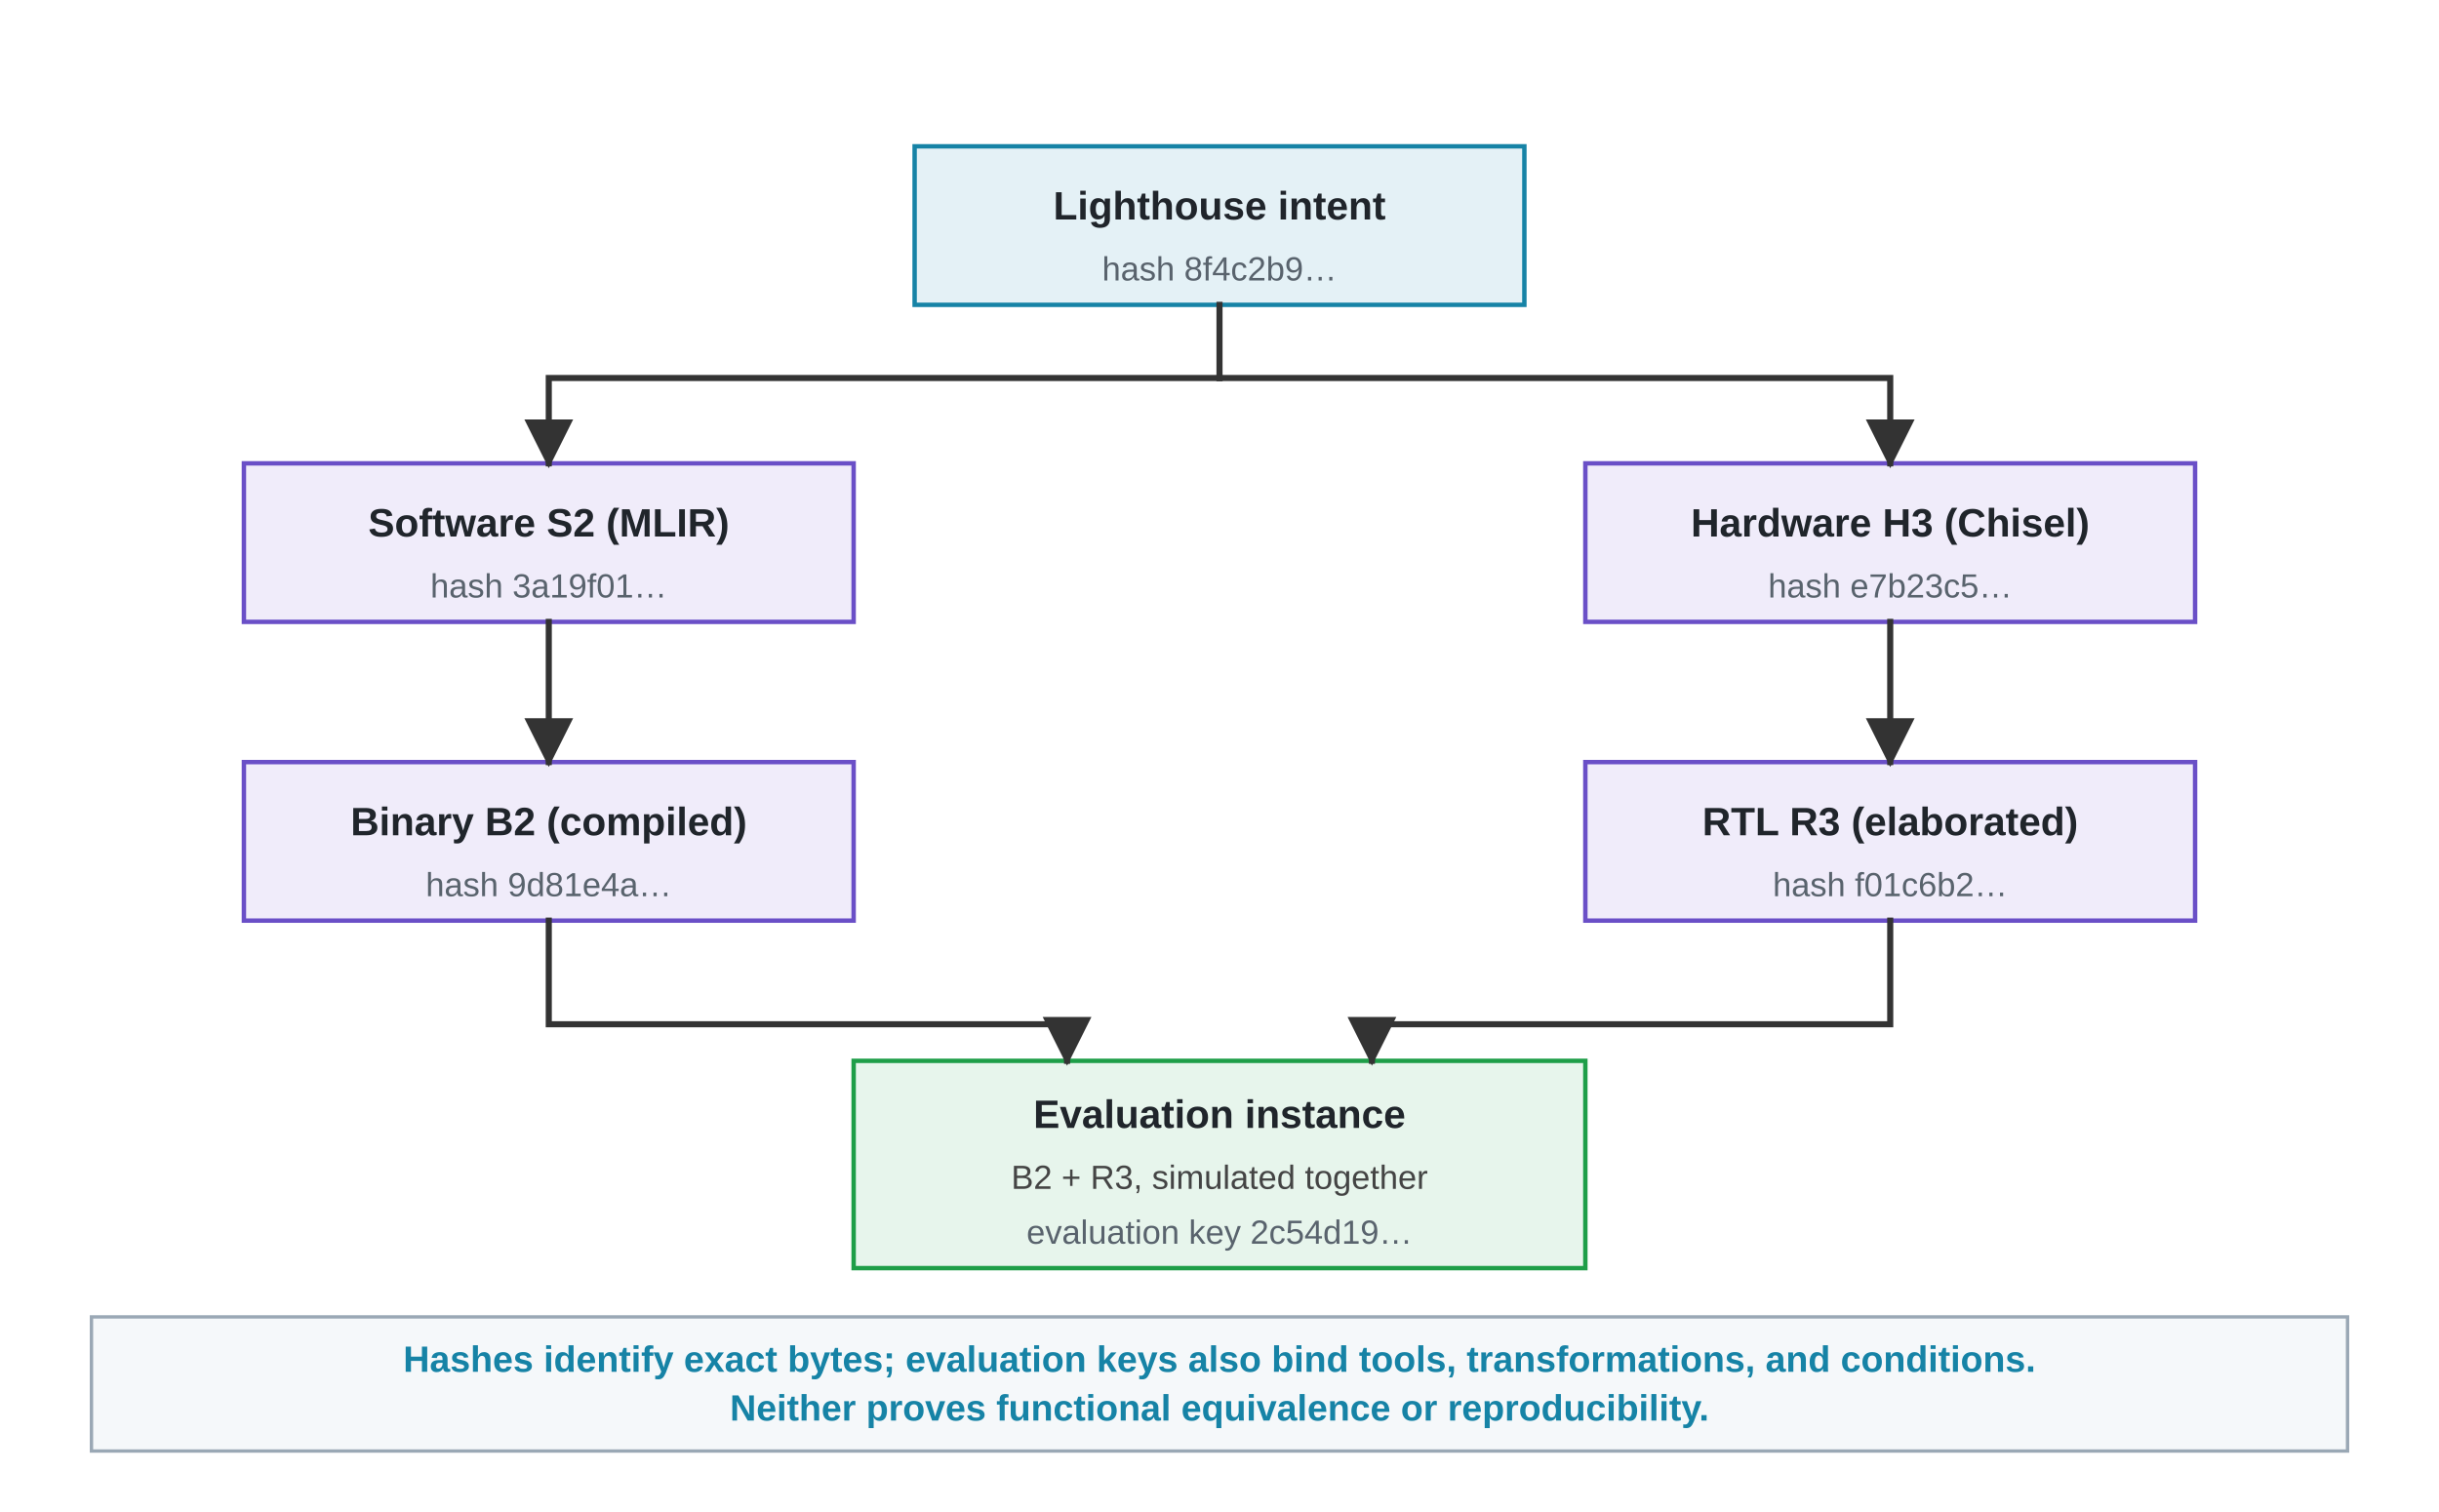
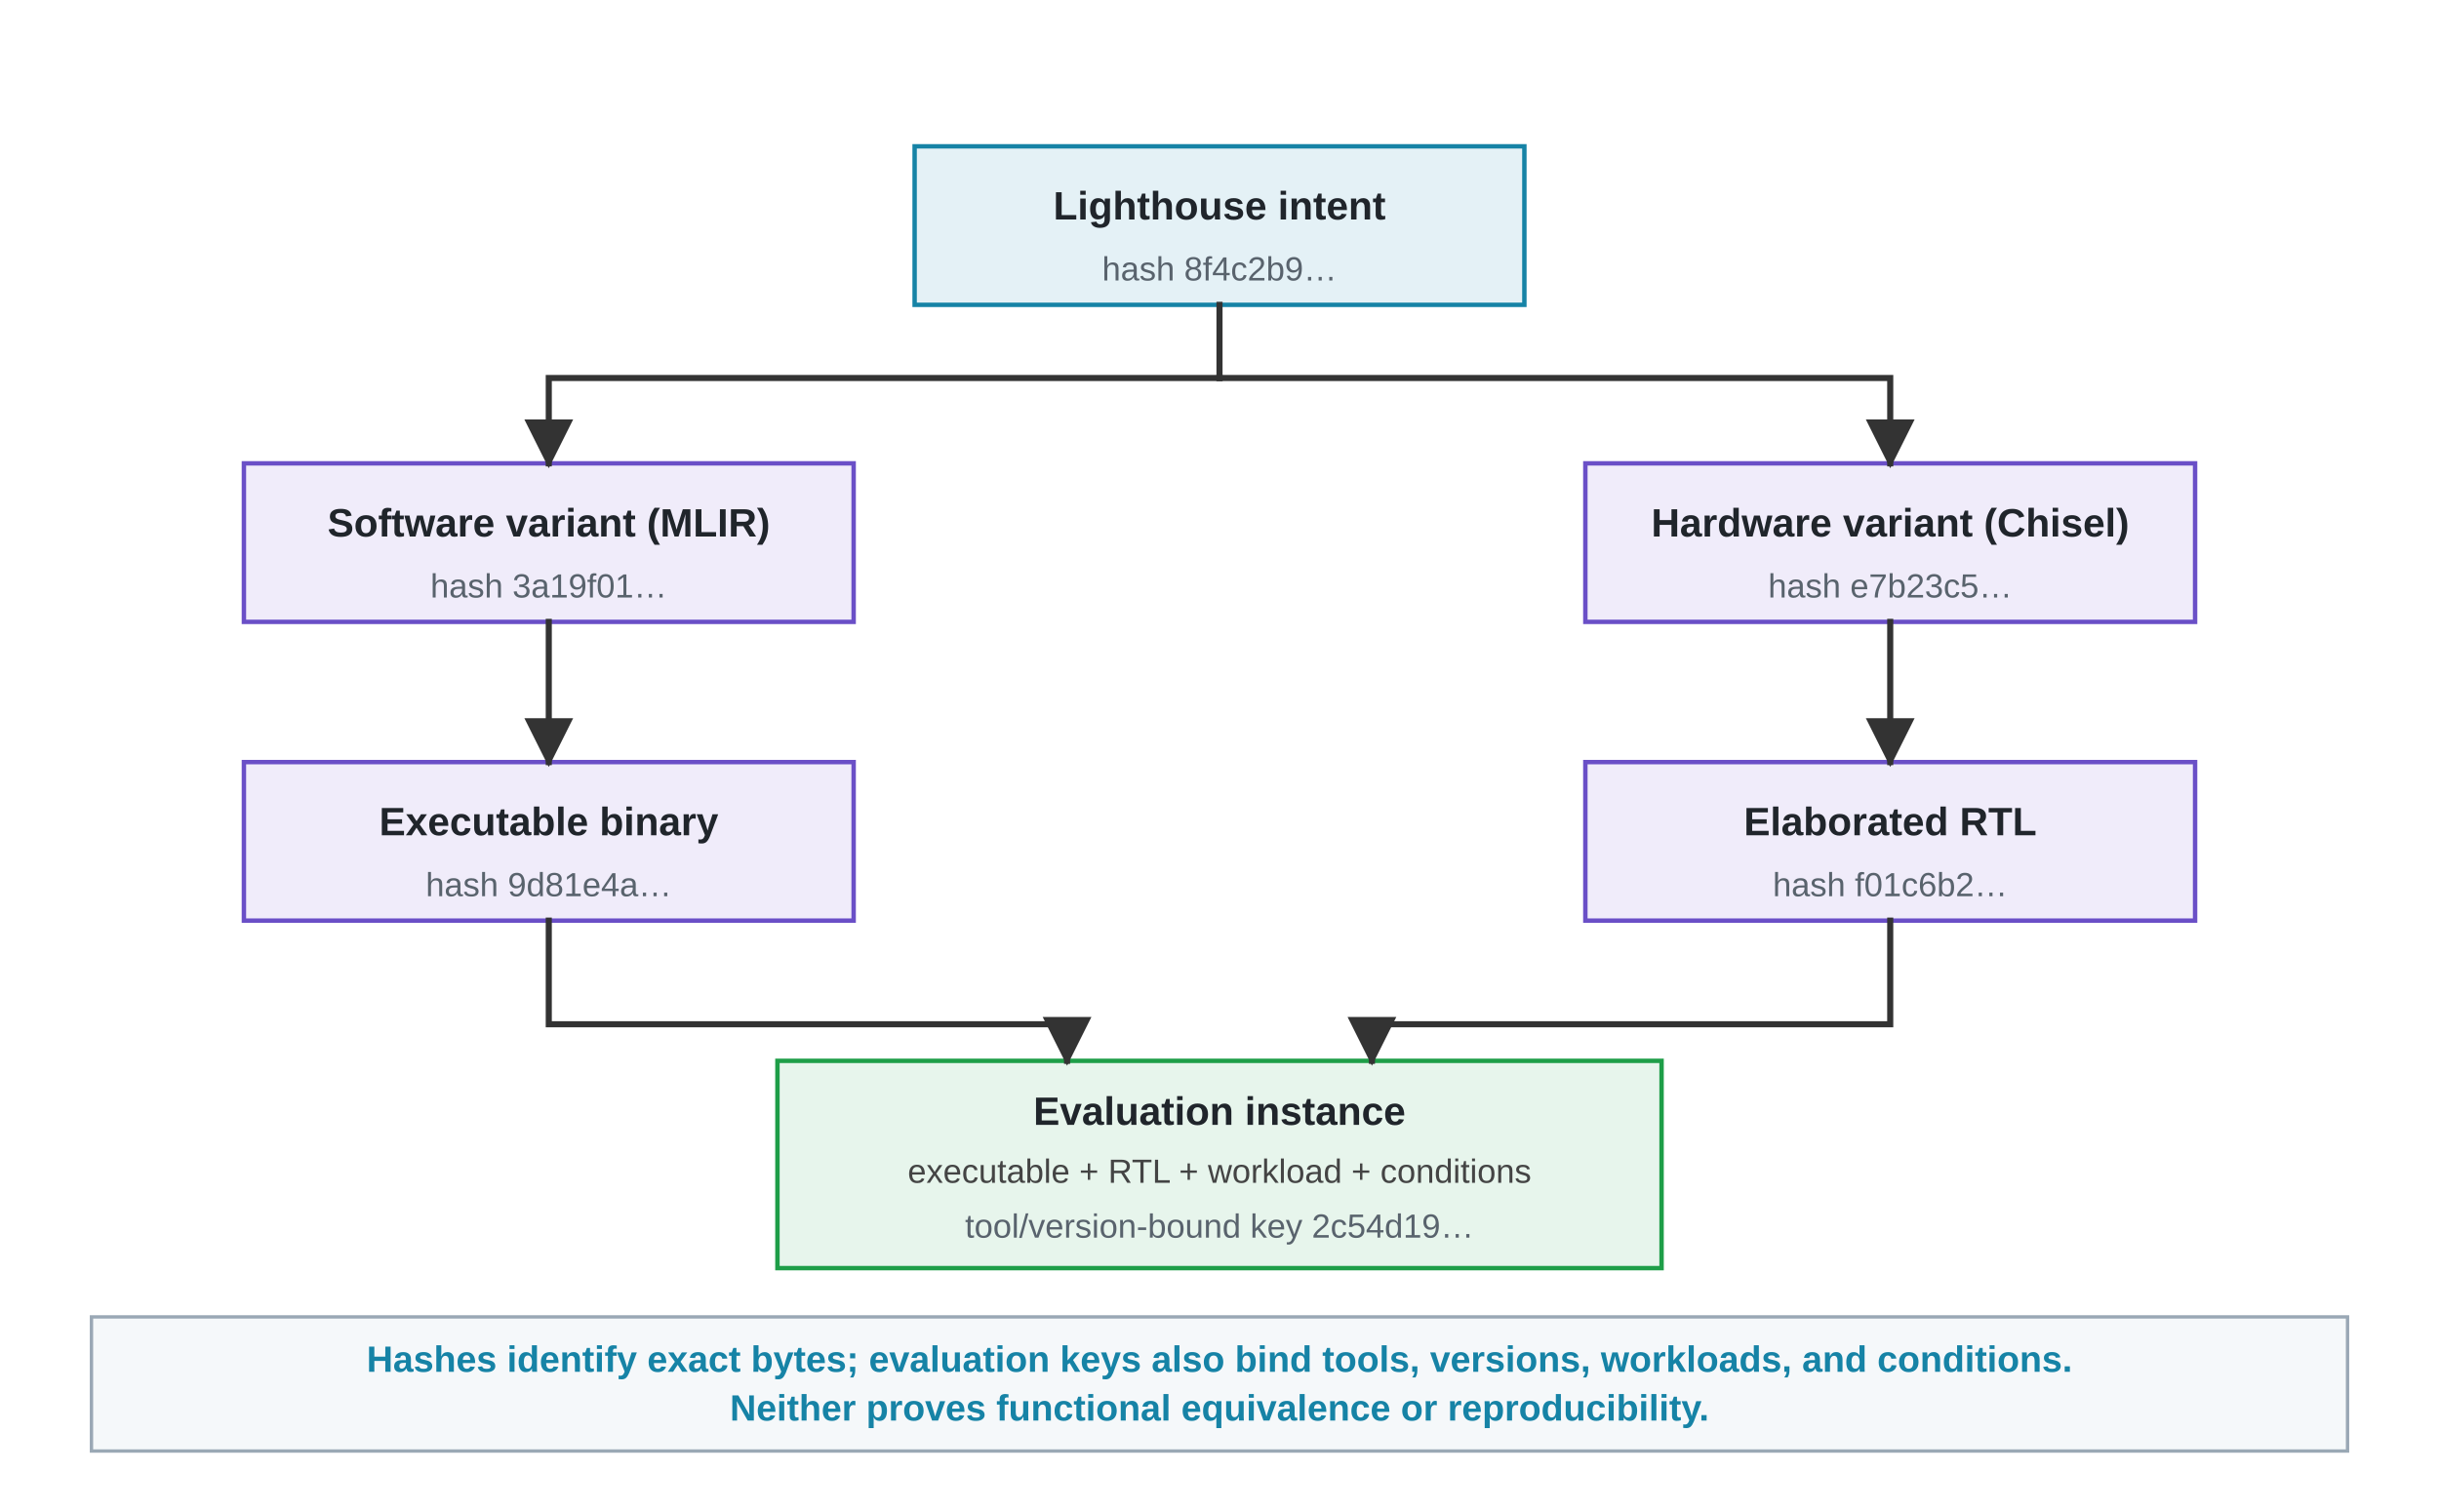
<svg xmlns="http://www.w3.org/2000/svg" viewBox="0 0 800 496" role="img" aria-labelledby="lineage-title lineage-desc">
  <defs>
    <marker id="arrow-dark" viewBox="0 0 10 10" refX="9" refY="5" markerWidth="8" markerHeight="8" orient="auto">
      <path d="M 0 0 L 10 5 L 0 10 z" fill="#333333" />
    </marker>
    <style>
      .font { font-family: Arial, Helvetica, sans-serif; }
      .box-title { font-size: 13px; font-weight: 700; fill: #20252B; }
      .hash { font-size: 11px; fill: #59636D; }
      .eval-sub { font-size: 11px; fill: #444444; }
      .note { font-size: 12px; font-weight: 700; fill: #1683A6; }
      .violet { fill: #F0ECFA; stroke: #6A4FC7; stroke-width: 1.45; }
      .teal   { fill: #E4F1F6; stroke: #1683A6; stroke-width: 1.45; }
      .amber  { fill: #FBF0DE; stroke: #E68A17; stroke-width: 1.45; }
      .green  { fill: #E7F5EC; stroke: #1E9E48; stroke-width: 1.45; }
      .bar { fill: #F5F8FA; stroke: #9AA8B5; stroke-width: 1.1; }
      .flow { fill: none; stroke: #333333; stroke-width: 2; stroke-linecap: square; stroke-linejoin: miter; marker-end: url(#arrow-dark); }
      .stem { fill: none; stroke: #333333; stroke-width: 2; stroke-linecap: square; }
    </style>
  </defs>
  <rect width="800" height="496" fill="#FFFFFF" />
  <g class="font">
    <rect class="teal" x="300" y="48" width="200" height="52" />
    <text class="box-title" x="400" y="72" text-anchor="middle">Lighthouse intent</text>
    <text class="hash" x="400" y="92" text-anchor="middle">hash 8f4c2b9…</text>
    <rect class="violet" x="80" y="152" width="200" height="52" />
-     <text class="box-title" x="180" y="176" text-anchor="middle">Software S2 (MLIR)</text>
+     <text class="box-title" x="180" y="176" text-anchor="middle">Software variant (MLIR)</text>
    <text class="hash" x="180" y="196" text-anchor="middle">hash 3a19f01…</text>
    <rect class="violet" x="520" y="152" width="200" height="52" />
-     <text class="box-title" x="620" y="176" text-anchor="middle">Hardware H3 (Chisel)</text>
+     <text class="box-title" x="620" y="176" text-anchor="middle">Hardware variant (Chisel)</text>
    <text class="hash" x="620" y="196" text-anchor="middle">hash e7b23c5…</text>
    <rect class="violet" x="80" y="250" width="200" height="52" />
-     <text class="box-title" x="180" y="274" text-anchor="middle">Binary B2 (compiled)</text>
+     <text class="box-title" x="180" y="274" text-anchor="middle">Executable binary</text>
    <text class="hash" x="180" y="294" text-anchor="middle">hash 9d81e4a…</text>
    <rect class="violet" x="520" y="250" width="200" height="52" />
-     <text class="box-title" x="620" y="274" text-anchor="middle">RTL R3 (elaborated)</text>
+     <text class="box-title" x="620" y="274" text-anchor="middle">Elaborated RTL</text>
    <text class="hash" x="620" y="294" text-anchor="middle">hash f01c6b2…</text>
-     <rect class="green" x="280" y="348" width="240" height="68" />
-     <text class="box-title" x="400" y="370" text-anchor="middle">Evaluation instance</text>
-     <text class="eval-sub" x="400" y="390" text-anchor="middle">B2 + R3, simulated together</text>
-     <text class="hash" x="400" y="408" text-anchor="middle">evaluation key 2c54d19…</text>
+     <rect class="green" x="255" y="348" width="290" height="68" />
+     <text class="box-title" x="400" y="369" text-anchor="middle">Evaluation instance</text>
+     <text class="eval-sub" x="400" y="388" text-anchor="middle">executable + RTL + workload + conditions</text>
+     <text class="hash" x="400" y="406" text-anchor="middle">tool/version-bound key 2c54d19…</text>
    <path class="stem" d="M 400 100 V 124" />
    <path class="flow" d="M 400 124 H 180 V 152" />
    <path class="flow" d="M 400 124 H 620 V 152" />
    <path class="flow" d="M 180 204 V 250" />
    <path class="flow" d="M 620 204 V 250" />
    <path class="flow" d="M 180 302 V 336 H 350 V 348" />
    <path class="flow" d="M 620 302 V 336 H 450 V 348" />
    <rect class="bar" x="30" y="432" width="740" height="44" />
-     <text class="note" x="400" y="450" text-anchor="middle">Hashes identify exact bytes; evaluation keys also bind tools, transformations, and conditions.</text>
+     <text class="note" x="400" y="450" text-anchor="middle">Hashes identify exact bytes; evaluation keys also bind tools, versions, workloads, and conditions.</text>
    <text class="note" x="400" y="466" text-anchor="middle">Neither proves functional equivalence or reproducibility.</text>
  </g>
</svg>
